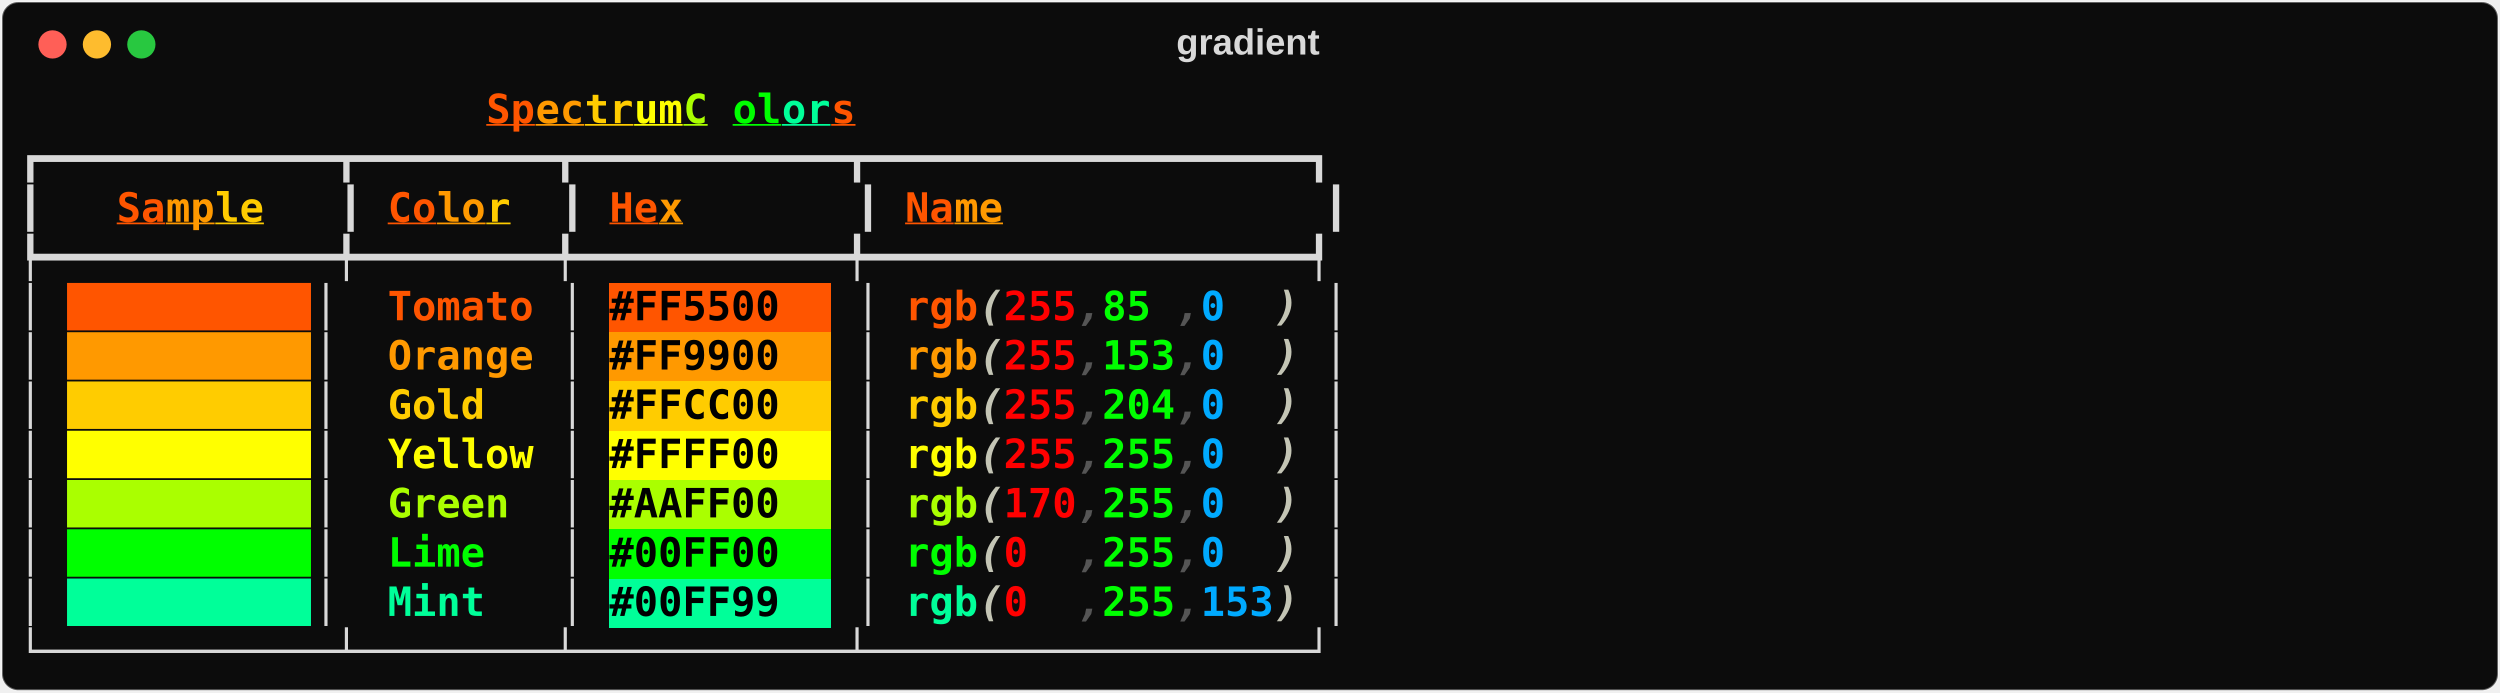
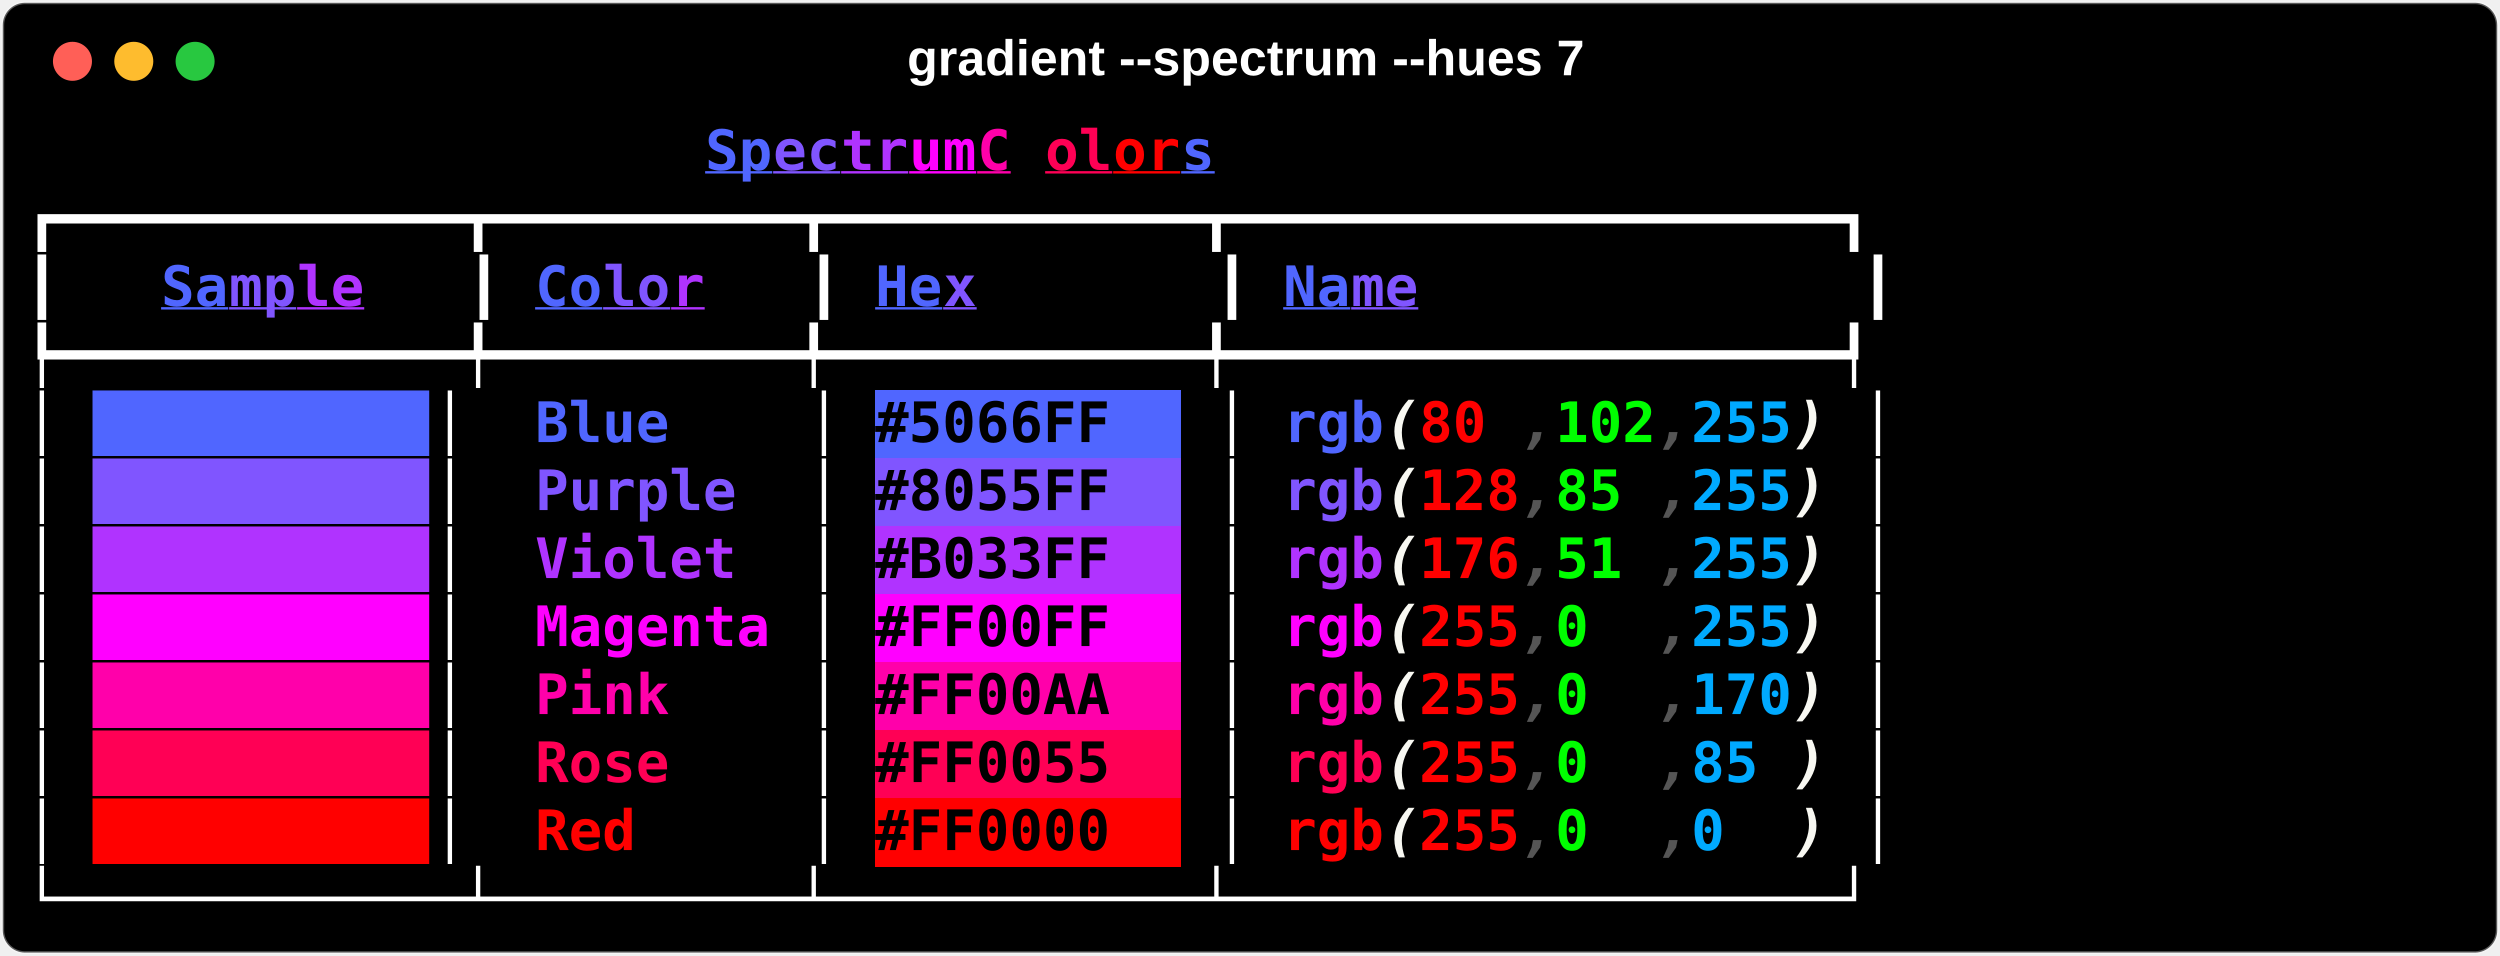
- <svg xmlns="http://www.w3.org/2000/svg" class="rich-terminal" viewBox="0 0 1238 342.8">
+ <svg xmlns="http://www.w3.org/2000/svg" class="rich-terminal" viewBox="0 0 897 342.8">
  <style>

    @font-face {
        font-family: "Fira Code";
        src: local("FiraCode-Regular"),
                url("https://cdnjs.cloudflare.com/ajax/libs/firacode/6.2.0/woff2/FiraCode-Regular.woff2") format("woff2"),
                url("https://cdnjs.cloudflare.com/ajax/libs/firacode/6.2.0/woff/FiraCode-Regular.woff") format("woff");
        font-style: normal;
        font-weight: 400;
    }
    @font-face {
        font-family: "Fira Code";
        src: local("FiraCode-Bold"),
                url("https://cdnjs.cloudflare.com/ajax/libs/firacode/6.2.0/woff2/FiraCode-Bold.woff2") format("woff2"),
                url("https://cdnjs.cloudflare.com/ajax/libs/firacode/6.2.0/woff/FiraCode-Bold.woff") format("woff");
        font-style: bold;
        font-weight: 700;
    }

-     .terminal-383528393-matrix {
+     .terminal-2166833353-matrix {
        font-family: Fira Code, monospace;
        font-size: 20px;
        line-height: 24.4px;
        font-variant-east-asian: full-width;
    }

-     .terminal-383528393-title {
+     .terminal-2166833353-title {
        font-size: 18px;
        font-weight: bold;
        font-family: arial;
    }

-     .terminal-383528393-r1 { fill: #d9d9d9 }
- .terminal-383528393-r2 { fill: #ff5500;font-weight: bold;text-decoration: underline; }
- .terminal-383528393-r3 { fill: #ff9900;font-weight: bold;text-decoration: underline; }
- .terminal-383528393-r4 { fill: #ffcc00;font-weight: bold;text-decoration: underline; }
- .terminal-383528393-r5 { fill: #ffff00;font-weight: bold;text-decoration: underline; }
- .terminal-383528393-r6 { fill: #aaff00;font-weight: bold;text-decoration: underline; }
- .terminal-383528393-r7 { fill: #00ff00;font-weight: bold;text-decoration: underline; }
- .terminal-383528393-r8 { fill: #00ff99;font-weight: bold;text-decoration: underline; }
- .terminal-383528393-r9 { fill: #d9d9d9;font-weight: bold }
- .terminal-383528393-r10 { fill: #ff5500;font-weight: bold }
- .terminal-383528393-r11 { fill: #000000;font-weight: bold }
- .terminal-383528393-r12 { fill: #c4c5b5;font-weight: bold;font-style: italic; }
- .terminal-383528393-r13 { fill: #ff0000;font-weight: bold }
- .terminal-383528393-r14 { fill: #555555;font-weight: bold;font-style: italic; }
- .terminal-383528393-r15 { fill: #00ff00;font-weight: bold }
- .terminal-383528393-r16 { fill: #00aaff;font-weight: bold }
- .terminal-383528393-r17 { fill: #ff9900;font-weight: bold }
- .terminal-383528393-r18 { fill: #ffcc00;font-weight: bold }
- .terminal-383528393-r19 { fill: #ffff00;font-weight: bold }
- .terminal-383528393-r20 { fill: #aaff00;font-weight: bold }
- .terminal-383528393-r21 { fill: #00ff99;font-weight: bold }
+     .terminal-2166833353-r1 { fill: #ffffff }
+ .terminal-2166833353-r2 { fill: #5066ff;font-weight: bold;text-decoration: underline; }
+ .terminal-2166833353-r3 { fill: #8055ff;font-weight: bold;text-decoration: underline; }
+ .terminal-2166833353-r4 { fill: #b033ff;font-weight: bold;text-decoration: underline; }
+ .terminal-2166833353-r5 { fill: #ff00ff;font-weight: bold;text-decoration: underline; }
+ .terminal-2166833353-r6 { fill: #ff00aa;font-weight: bold;text-decoration: underline; }
+ .terminal-2166833353-r7 { fill: #ff0055;font-weight: bold;text-decoration: underline; }
+ .terminal-2166833353-r8 { fill: #ff0000;font-weight: bold;text-decoration: underline; }
+ .terminal-2166833353-r9 { fill: #ffffff;font-weight: bold }
+ .terminal-2166833353-r10 { fill: #5066ff;font-weight: bold }
+ .terminal-2166833353-r11 { fill: #000000;font-weight: bold }
+ .terminal-2166833353-r12 { fill: #f8f8f2;font-weight: bold;font-style: italic; }
+ .terminal-2166833353-r13 { fill: #ff0000;font-weight: bold }
+ .terminal-2166833353-r14 { fill: #555555;font-weight: bold;font-style: italic; }
+ .terminal-2166833353-r15 { fill: #00ff00;font-weight: bold }
+ .terminal-2166833353-r16 { fill: #00aaff;font-weight: bold }
+ .terminal-2166833353-r17 { fill: #8055ff;font-weight: bold }
+ .terminal-2166833353-r18 { fill: #b033ff;font-weight: bold }
+ .terminal-2166833353-r19 { fill: #ff00ff;font-weight: bold }
+ .terminal-2166833353-r20 { fill: #ff00aa;font-weight: bold }
+ .terminal-2166833353-r21 { fill: #ff0055;font-weight: bold }
    </style>
  <defs>
-     <clipPath id="terminal-383528393-clip-terminal">
-       <rect x="0" y="0" width="1219.0" height="291.8" />
-     </clipPath>
-     <clipPath id="terminal-383528393-line-0">
-       <rect x="0" y="1.5" width="1220" height="24.65" />
-     </clipPath>
-     <clipPath id="terminal-383528393-line-1">
-       <rect x="0" y="25.9" width="1220" height="24.65" />
-     </clipPath>
-     <clipPath id="terminal-383528393-line-2">
-       <rect x="0" y="50.3" width="1220" height="24.65" />
-     </clipPath>
-     <clipPath id="terminal-383528393-line-3">
-       <rect x="0" y="74.7" width="1220" height="24.65" />
-     </clipPath>
-     <clipPath id="terminal-383528393-line-4">
-       <rect x="0" y="99.1" width="1220" height="24.65" />
-     </clipPath>
-     <clipPath id="terminal-383528393-line-5">
-       <rect x="0" y="123.5" width="1220" height="24.65" />
-     </clipPath>
-     <clipPath id="terminal-383528393-line-6">
-       <rect x="0" y="147.9" width="1220" height="24.65" />
-     </clipPath>
-     <clipPath id="terminal-383528393-line-7">
-       <rect x="0" y="172.3" width="1220" height="24.65" />
-     </clipPath>
-     <clipPath id="terminal-383528393-line-8">
-       <rect x="0" y="196.7" width="1220" height="24.65" />
-     </clipPath>
-     <clipPath id="terminal-383528393-line-9">
-       <rect x="0" y="221.1" width="1220" height="24.65" />
-     </clipPath>
-     <clipPath id="terminal-383528393-line-10">
-       <rect x="0" y="245.5" width="1220" height="24.65" />
+     <clipPath id="terminal-2166833353-clip-terminal">
+       <rect x="0" y="0" width="877.4" height="291.8" />
+     </clipPath>
+     <clipPath id="terminal-2166833353-line-0">
+       <rect x="0" y="1.5" width="878.4" height="24.65" />
+     </clipPath>
+     <clipPath id="terminal-2166833353-line-1">
+       <rect x="0" y="25.9" width="878.4" height="24.65" />
+     </clipPath>
+     <clipPath id="terminal-2166833353-line-2">
+       <rect x="0" y="50.3" width="878.4" height="24.65" />
+     </clipPath>
+     <clipPath id="terminal-2166833353-line-3">
+       <rect x="0" y="74.7" width="878.4" height="24.65" />
+     </clipPath>
+     <clipPath id="terminal-2166833353-line-4">
+       <rect x="0" y="99.1" width="878.4" height="24.65" />
+     </clipPath>
+     <clipPath id="terminal-2166833353-line-5">
+       <rect x="0" y="123.5" width="878.4" height="24.65" />
+     </clipPath>
+     <clipPath id="terminal-2166833353-line-6">
+       <rect x="0" y="147.9" width="878.4" height="24.65" />
+     </clipPath>
+     <clipPath id="terminal-2166833353-line-7">
+       <rect x="0" y="172.3" width="878.4" height="24.65" />
+     </clipPath>
+     <clipPath id="terminal-2166833353-line-8">
+       <rect x="0" y="196.7" width="878.4" height="24.65" />
+     </clipPath>
+     <clipPath id="terminal-2166833353-line-9">
+       <rect x="0" y="221.1" width="878.4" height="24.65" />
+     </clipPath>
+     <clipPath id="terminal-2166833353-line-10">
+       <rect x="0" y="245.5" width="878.4" height="24.65" />
    </clipPath>
  </defs>
-   <rect fill="#0c0c0c" stroke="rgba(255,255,255,0.35)" stroke-width="1" x="1" y="1" width="1236" height="340.8" rx="8" />
-   <text class="terminal-383528393-title" fill="#d9d9d9" text-anchor="middle" x="618" y="27">gradient</text>
+   <rect fill="#000000" stroke="rgba(255,255,255,0.35)" stroke-width="1" x="1" y="1" width="895" height="340.8" rx="8" />
+   <text class="terminal-2166833353-title" fill="#ffffff" text-anchor="middle" x="447" y="27">gradient --spectrum --hues 7</text>
  <g transform="translate(26,22)">
    <circle cx="0" cy="0" r="7" fill="#ff5f57" />
    <circle cx="22" cy="0" r="7" fill="#febc2e" />
    <circle cx="44" cy="0" r="7" fill="#28c840" />
  </g>
-   <g transform="translate(9, 41)" clip-path="url(#terminal-383528393-clip-terminal)">
-     <rect fill="#ff5500" x="292.8" y="99.1" width="109.8" height="24.65" shape-rendering="crispEdges" />
-     <rect fill="#ff9900" x="292.8" y="123.5" width="109.8" height="24.65" shape-rendering="crispEdges" />
-     <rect fill="#ffcc00" x="292.8" y="147.9" width="109.8" height="24.65" shape-rendering="crispEdges" />
-     <rect fill="#ffff00" x="292.8" y="172.3" width="109.8" height="24.65" shape-rendering="crispEdges" />
-     <rect fill="#aaff00" x="292.8" y="196.7" width="109.8" height="24.65" shape-rendering="crispEdges" />
-     <rect fill="#00ff00" x="292.8" y="221.1" width="109.8" height="24.65" shape-rendering="crispEdges" />
-     <rect fill="#00ff99" x="292.8" y="245.5" width="109.8" height="24.65" shape-rendering="crispEdges" />
-     <g class="terminal-383528393-matrix">
-       <text class="terminal-383528393-r2" x="231.8" y="20" textLength="24.4" clip-path="url(#terminal-383528393-line-0)">Sp</text>
-       <text class="terminal-383528393-r3" x="256.2" y="20" textLength="24.4" clip-path="url(#terminal-383528393-line-0)">ec</text>
-       <text class="terminal-383528393-r4" x="280.6" y="20" textLength="24.4" clip-path="url(#terminal-383528393-line-0)">tr</text>
-       <text class="terminal-383528393-r5" x="305" y="20" textLength="24.4" clip-path="url(#terminal-383528393-line-0)">um</text>
-       <text class="terminal-383528393-r6" x="329.4" y="20" textLength="24.4" clip-path="url(#terminal-383528393-line-0)"> C</text>
-       <text class="terminal-383528393-r7" x="353.8" y="20" textLength="24.4" clip-path="url(#terminal-383528393-line-0)">ol</text>
-       <text class="terminal-383528393-r8" x="378.2" y="20" textLength="24.4" clip-path="url(#terminal-383528393-line-0)">or</text>
-       <text class="terminal-383528393-r2" x="402.6" y="20" textLength="12.2" clip-path="url(#terminal-383528393-line-0)">s</text>
-       <text class="terminal-383528393-r1" x="1220" y="20" textLength="12.2" clip-path="url(#terminal-383528393-line-0)">
- </text>
-       <text class="terminal-383528393-r1" x="0" y="44.4" textLength="658.8" clip-path="url(#terminal-383528393-line-1)">┏━━━━━━━━━━━━┳━━━━━━━━┳━━━━━━━━━━━┳━━━━━━━━━━━━━━━━━━┓</text>
-       <text class="terminal-383528393-r1" x="1220" y="44.4" textLength="12.2" clip-path="url(#terminal-383528393-line-1)">
- </text>
-       <text class="terminal-383528393-r1" x="0" y="68.8" textLength="12.2" clip-path="url(#terminal-383528393-line-2)">┃</text>
-       <text class="terminal-383528393-r2" x="48.8" y="68.8" textLength="24.4" clip-path="url(#terminal-383528393-line-2)">Sa</text>
-       <text class="terminal-383528393-r3" x="73.2" y="68.8" textLength="24.4" clip-path="url(#terminal-383528393-line-2)">mp</text>
-       <text class="terminal-383528393-r4" x="97.6" y="68.8" textLength="24.4" clip-path="url(#terminal-383528393-line-2)">le</text>
-       <text class="terminal-383528393-r1" x="158.6" y="68.8" textLength="12.2" clip-path="url(#terminal-383528393-line-2)">┃</text>
-       <text class="terminal-383528393-r2" x="183" y="68.8" textLength="24.4" clip-path="url(#terminal-383528393-line-2)">Co</text>
-       <text class="terminal-383528393-r3" x="207.4" y="68.8" textLength="24.4" clip-path="url(#terminal-383528393-line-2)">lo</text>
-       <text class="terminal-383528393-r4" x="231.8" y="68.8" textLength="12.2" clip-path="url(#terminal-383528393-line-2)">r</text>
-       <text class="terminal-383528393-r1" x="268.4" y="68.8" textLength="12.2" clip-path="url(#terminal-383528393-line-2)">┃</text>
-       <text class="terminal-383528393-r2" x="292.8" y="68.8" textLength="24.4" clip-path="url(#terminal-383528393-line-2)">He</text>
-       <text class="terminal-383528393-r3" x="317.2" y="68.8" textLength="12.2" clip-path="url(#terminal-383528393-line-2)">x</text>
-       <text class="terminal-383528393-r1" x="414.8" y="68.8" textLength="12.2" clip-path="url(#terminal-383528393-line-2)">┃</text>
-       <text class="terminal-383528393-r2" x="439.2" y="68.8" textLength="24.4" clip-path="url(#terminal-383528393-line-2)">Na</text>
-       <text class="terminal-383528393-r3" x="463.6" y="68.8" textLength="24.4" clip-path="url(#terminal-383528393-line-2)">me</text>
-       <text class="terminal-383528393-r1" x="646.6" y="68.8" textLength="12.2" clip-path="url(#terminal-383528393-line-2)">┃</text>
-       <text class="terminal-383528393-r1" x="1220" y="68.8" textLength="12.2" clip-path="url(#terminal-383528393-line-2)">
- </text>
-       <text class="terminal-383528393-r1" x="0" y="93.2" textLength="658.8" clip-path="url(#terminal-383528393-line-3)">┡━━━━━━━━━━━━╇━━━━━━━━╇━━━━━━━━━━━╇━━━━━━━━━━━━━━━━━━┩</text>
-       <text class="terminal-383528393-r1" x="1220" y="93.2" textLength="12.2" clip-path="url(#terminal-383528393-line-3)">
- </text>
-       <text class="terminal-383528393-r1" x="0" y="117.6" textLength="24.4" clip-path="url(#terminal-383528393-line-4)">│ </text>
-       <text class="terminal-383528393-r10" x="24.4" y="117.6" textLength="122" clip-path="url(#terminal-383528393-line-4)">██████████</text>
-       <text class="terminal-383528393-r1" x="146.4" y="117.6" textLength="24.4" clip-path="url(#terminal-383528393-line-4)"> │</text>
-       <text class="terminal-383528393-r10" x="183" y="117.6" textLength="73.2" clip-path="url(#terminal-383528393-line-4)">Tomato</text>
-       <text class="terminal-383528393-r1" x="268.4" y="117.6" textLength="12.2" clip-path="url(#terminal-383528393-line-4)">│</text>
-       <text class="terminal-383528393-r11" x="292.8" y="117.6" textLength="109.8" clip-path="url(#terminal-383528393-line-4)"> #FF5500 </text>
-       <text class="terminal-383528393-r1" x="414.8" y="117.6" textLength="12.2" clip-path="url(#terminal-383528393-line-4)">│</text>
-       <text class="terminal-383528393-r10" x="439.2" y="117.6" textLength="36.6" clip-path="url(#terminal-383528393-line-4)">rgb</text>
-       <text class="terminal-383528393-r12" x="475.8" y="117.6" textLength="12.2" clip-path="url(#terminal-383528393-line-4)">(</text>
-       <text class="terminal-383528393-r13" x="488" y="117.6" textLength="36.6" clip-path="url(#terminal-383528393-line-4)">255</text>
-       <text class="terminal-383528393-r14" x="524.6" y="117.6" textLength="12.2" clip-path="url(#terminal-383528393-line-4)">,</text>
-       <text class="terminal-383528393-r15" x="536.8" y="117.6" textLength="36.6" clip-path="url(#terminal-383528393-line-4)"> 85</text>
-       <text class="terminal-383528393-r14" x="573.4" y="117.6" textLength="12.2" clip-path="url(#terminal-383528393-line-4)">,</text>
-       <text class="terminal-383528393-r16" x="585.6" y="117.6" textLength="36.6" clip-path="url(#terminal-383528393-line-4)">  0</text>
-       <text class="terminal-383528393-r12" x="622.2" y="117.6" textLength="12.2" clip-path="url(#terminal-383528393-line-4)">)</text>
-       <text class="terminal-383528393-r1" x="646.6" y="117.6" textLength="12.2" clip-path="url(#terminal-383528393-line-4)">│</text>
-       <text class="terminal-383528393-r1" x="1220" y="117.6" textLength="12.2" clip-path="url(#terminal-383528393-line-4)">
- </text>
-       <text class="terminal-383528393-r1" x="0" y="142" textLength="24.4" clip-path="url(#terminal-383528393-line-5)">│ </text>
-       <text class="terminal-383528393-r17" x="24.4" y="142" textLength="122" clip-path="url(#terminal-383528393-line-5)">██████████</text>
-       <text class="terminal-383528393-r1" x="146.4" y="142" textLength="24.4" clip-path="url(#terminal-383528393-line-5)"> │</text>
-       <text class="terminal-383528393-r17" x="183" y="142" textLength="73.2" clip-path="url(#terminal-383528393-line-5)">Orange</text>
-       <text class="terminal-383528393-r1" x="268.4" y="142" textLength="12.2" clip-path="url(#terminal-383528393-line-5)">│</text>
-       <text class="terminal-383528393-r11" x="292.8" y="142" textLength="109.8" clip-path="url(#terminal-383528393-line-5)"> #FF9900 </text>
-       <text class="terminal-383528393-r1" x="414.8" y="142" textLength="12.2" clip-path="url(#terminal-383528393-line-5)">│</text>
-       <text class="terminal-383528393-r17" x="439.2" y="142" textLength="36.6" clip-path="url(#terminal-383528393-line-5)">rgb</text>
-       <text class="terminal-383528393-r12" x="475.8" y="142" textLength="12.2" clip-path="url(#terminal-383528393-line-5)">(</text>
-       <text class="terminal-383528393-r13" x="488" y="142" textLength="36.6" clip-path="url(#terminal-383528393-line-5)">255</text>
-       <text class="terminal-383528393-r14" x="524.6" y="142" textLength="12.2" clip-path="url(#terminal-383528393-line-5)">,</text>
-       <text class="terminal-383528393-r15" x="536.8" y="142" textLength="36.6" clip-path="url(#terminal-383528393-line-5)">153</text>
-       <text class="terminal-383528393-r14" x="573.4" y="142" textLength="12.2" clip-path="url(#terminal-383528393-line-5)">,</text>
-       <text class="terminal-383528393-r16" x="585.6" y="142" textLength="36.6" clip-path="url(#terminal-383528393-line-5)">  0</text>
-       <text class="terminal-383528393-r12" x="622.2" y="142" textLength="12.2" clip-path="url(#terminal-383528393-line-5)">)</text>
-       <text class="terminal-383528393-r1" x="646.6" y="142" textLength="12.2" clip-path="url(#terminal-383528393-line-5)">│</text>
-       <text class="terminal-383528393-r1" x="1220" y="142" textLength="12.2" clip-path="url(#terminal-383528393-line-5)">
- </text>
-       <text class="terminal-383528393-r1" x="0" y="166.4" textLength="24.4" clip-path="url(#terminal-383528393-line-6)">│ </text>
-       <text class="terminal-383528393-r18" x="24.4" y="166.4" textLength="122" clip-path="url(#terminal-383528393-line-6)">██████████</text>
-       <text class="terminal-383528393-r1" x="146.4" y="166.4" textLength="24.4" clip-path="url(#terminal-383528393-line-6)"> │</text>
-       <text class="terminal-383528393-r18" x="183" y="166.4" textLength="73.2" clip-path="url(#terminal-383528393-line-6)">Gold  </text>
-       <text class="terminal-383528393-r1" x="268.4" y="166.4" textLength="12.2" clip-path="url(#terminal-383528393-line-6)">│</text>
-       <text class="terminal-383528393-r11" x="292.8" y="166.4" textLength="109.8" clip-path="url(#terminal-383528393-line-6)"> #FFCC00 </text>
-       <text class="terminal-383528393-r1" x="414.8" y="166.4" textLength="12.2" clip-path="url(#terminal-383528393-line-6)">│</text>
-       <text class="terminal-383528393-r18" x="439.2" y="166.4" textLength="36.6" clip-path="url(#terminal-383528393-line-6)">rgb</text>
-       <text class="terminal-383528393-r12" x="475.8" y="166.4" textLength="12.2" clip-path="url(#terminal-383528393-line-6)">(</text>
-       <text class="terminal-383528393-r13" x="488" y="166.4" textLength="36.6" clip-path="url(#terminal-383528393-line-6)">255</text>
-       <text class="terminal-383528393-r14" x="524.6" y="166.4" textLength="12.2" clip-path="url(#terminal-383528393-line-6)">,</text>
-       <text class="terminal-383528393-r15" x="536.8" y="166.4" textLength="36.6" clip-path="url(#terminal-383528393-line-6)">204</text>
-       <text class="terminal-383528393-r14" x="573.4" y="166.4" textLength="12.2" clip-path="url(#terminal-383528393-line-6)">,</text>
-       <text class="terminal-383528393-r16" x="585.6" y="166.4" textLength="36.6" clip-path="url(#terminal-383528393-line-6)">  0</text>
-       <text class="terminal-383528393-r12" x="622.2" y="166.4" textLength="12.2" clip-path="url(#terminal-383528393-line-6)">)</text>
-       <text class="terminal-383528393-r1" x="646.6" y="166.4" textLength="12.2" clip-path="url(#terminal-383528393-line-6)">│</text>
-       <text class="terminal-383528393-r1" x="1220" y="166.4" textLength="12.2" clip-path="url(#terminal-383528393-line-6)">
- </text>
-       <text class="terminal-383528393-r1" x="0" y="190.8" textLength="24.4" clip-path="url(#terminal-383528393-line-7)">│ </text>
-       <text class="terminal-383528393-r19" x="24.4" y="190.8" textLength="122" clip-path="url(#terminal-383528393-line-7)">██████████</text>
-       <text class="terminal-383528393-r1" x="146.4" y="190.8" textLength="24.4" clip-path="url(#terminal-383528393-line-7)"> │</text>
-       <text class="terminal-383528393-r19" x="183" y="190.8" textLength="73.2" clip-path="url(#terminal-383528393-line-7)">Yellow</text>
-       <text class="terminal-383528393-r1" x="268.4" y="190.8" textLength="12.2" clip-path="url(#terminal-383528393-line-7)">│</text>
-       <text class="terminal-383528393-r11" x="292.8" y="190.8" textLength="109.8" clip-path="url(#terminal-383528393-line-7)"> #FFFF00 </text>
-       <text class="terminal-383528393-r1" x="414.8" y="190.8" textLength="12.2" clip-path="url(#terminal-383528393-line-7)">│</text>
-       <text class="terminal-383528393-r19" x="439.2" y="190.8" textLength="36.6" clip-path="url(#terminal-383528393-line-7)">rgb</text>
-       <text class="terminal-383528393-r12" x="475.8" y="190.8" textLength="12.2" clip-path="url(#terminal-383528393-line-7)">(</text>
-       <text class="terminal-383528393-r13" x="488" y="190.8" textLength="36.6" clip-path="url(#terminal-383528393-line-7)">255</text>
-       <text class="terminal-383528393-r14" x="524.6" y="190.8" textLength="12.2" clip-path="url(#terminal-383528393-line-7)">,</text>
-       <text class="terminal-383528393-r15" x="536.8" y="190.8" textLength="36.6" clip-path="url(#terminal-383528393-line-7)">255</text>
-       <text class="terminal-383528393-r14" x="573.4" y="190.8" textLength="12.2" clip-path="url(#terminal-383528393-line-7)">,</text>
-       <text class="terminal-383528393-r16" x="585.6" y="190.8" textLength="36.6" clip-path="url(#terminal-383528393-line-7)">  0</text>
-       <text class="terminal-383528393-r12" x="622.2" y="190.8" textLength="12.2" clip-path="url(#terminal-383528393-line-7)">)</text>
-       <text class="terminal-383528393-r1" x="646.6" y="190.8" textLength="12.2" clip-path="url(#terminal-383528393-line-7)">│</text>
-       <text class="terminal-383528393-r1" x="1220" y="190.8" textLength="12.2" clip-path="url(#terminal-383528393-line-7)">
- </text>
-       <text class="terminal-383528393-r1" x="0" y="215.2" textLength="24.4" clip-path="url(#terminal-383528393-line-8)">│ </text>
-       <text class="terminal-383528393-r20" x="24.4" y="215.2" textLength="122" clip-path="url(#terminal-383528393-line-8)">██████████</text>
-       <text class="terminal-383528393-r1" x="146.4" y="215.2" textLength="24.4" clip-path="url(#terminal-383528393-line-8)"> │</text>
-       <text class="terminal-383528393-r20" x="183" y="215.2" textLength="73.2" clip-path="url(#terminal-383528393-line-8)">Green </text>
-       <text class="terminal-383528393-r1" x="268.4" y="215.2" textLength="12.2" clip-path="url(#terminal-383528393-line-8)">│</text>
-       <text class="terminal-383528393-r11" x="292.8" y="215.2" textLength="109.8" clip-path="url(#terminal-383528393-line-8)"> #AAFF00 </text>
-       <text class="terminal-383528393-r1" x="414.8" y="215.2" textLength="12.2" clip-path="url(#terminal-383528393-line-8)">│</text>
-       <text class="terminal-383528393-r20" x="439.2" y="215.2" textLength="36.6" clip-path="url(#terminal-383528393-line-8)">rgb</text>
-       <text class="terminal-383528393-r12" x="475.8" y="215.2" textLength="12.2" clip-path="url(#terminal-383528393-line-8)">(</text>
-       <text class="terminal-383528393-r13" x="488" y="215.2" textLength="36.6" clip-path="url(#terminal-383528393-line-8)">170</text>
-       <text class="terminal-383528393-r14" x="524.6" y="215.2" textLength="12.2" clip-path="url(#terminal-383528393-line-8)">,</text>
-       <text class="terminal-383528393-r15" x="536.8" y="215.2" textLength="36.6" clip-path="url(#terminal-383528393-line-8)">255</text>
-       <text class="terminal-383528393-r14" x="573.4" y="215.2" textLength="12.2" clip-path="url(#terminal-383528393-line-8)">,</text>
-       <text class="terminal-383528393-r16" x="585.6" y="215.2" textLength="36.6" clip-path="url(#terminal-383528393-line-8)">  0</text>
-       <text class="terminal-383528393-r12" x="622.2" y="215.2" textLength="12.2" clip-path="url(#terminal-383528393-line-8)">)</text>
-       <text class="terminal-383528393-r1" x="646.6" y="215.2" textLength="12.2" clip-path="url(#terminal-383528393-line-8)">│</text>
-       <text class="terminal-383528393-r1" x="1220" y="215.2" textLength="12.2" clip-path="url(#terminal-383528393-line-8)">
- </text>
-       <text class="terminal-383528393-r1" x="0" y="239.6" textLength="24.4" clip-path="url(#terminal-383528393-line-9)">│ </text>
-       <text class="terminal-383528393-r15" x="24.4" y="239.6" textLength="122" clip-path="url(#terminal-383528393-line-9)">██████████</text>
-       <text class="terminal-383528393-r1" x="146.4" y="239.6" textLength="24.4" clip-path="url(#terminal-383528393-line-9)"> │</text>
-       <text class="terminal-383528393-r15" x="183" y="239.6" textLength="73.2" clip-path="url(#terminal-383528393-line-9)">Lime  </text>
-       <text class="terminal-383528393-r1" x="268.4" y="239.6" textLength="12.2" clip-path="url(#terminal-383528393-line-9)">│</text>
-       <text class="terminal-383528393-r11" x="292.8" y="239.6" textLength="109.8" clip-path="url(#terminal-383528393-line-9)"> #00FF00 </text>
-       <text class="terminal-383528393-r1" x="414.8" y="239.6" textLength="12.2" clip-path="url(#terminal-383528393-line-9)">│</text>
-       <text class="terminal-383528393-r15" x="439.2" y="239.6" textLength="36.6" clip-path="url(#terminal-383528393-line-9)">rgb</text>
-       <text class="terminal-383528393-r12" x="475.8" y="239.6" textLength="12.2" clip-path="url(#terminal-383528393-line-9)">(</text>
-       <text class="terminal-383528393-r13" x="488" y="239.6" textLength="36.6" clip-path="url(#terminal-383528393-line-9)">  0</text>
-       <text class="terminal-383528393-r14" x="524.6" y="239.6" textLength="12.2" clip-path="url(#terminal-383528393-line-9)">,</text>
-       <text class="terminal-383528393-r15" x="536.8" y="239.6" textLength="36.6" clip-path="url(#terminal-383528393-line-9)">255</text>
-       <text class="terminal-383528393-r14" x="573.4" y="239.6" textLength="12.2" clip-path="url(#terminal-383528393-line-9)">,</text>
-       <text class="terminal-383528393-r16" x="585.6" y="239.6" textLength="36.6" clip-path="url(#terminal-383528393-line-9)">  0</text>
-       <text class="terminal-383528393-r12" x="622.2" y="239.6" textLength="12.2" clip-path="url(#terminal-383528393-line-9)">)</text>
-       <text class="terminal-383528393-r1" x="646.6" y="239.6" textLength="12.2" clip-path="url(#terminal-383528393-line-9)">│</text>
-       <text class="terminal-383528393-r1" x="1220" y="239.6" textLength="12.2" clip-path="url(#terminal-383528393-line-9)">
- </text>
-       <text class="terminal-383528393-r1" x="0" y="264" textLength="24.4" clip-path="url(#terminal-383528393-line-10)">│ </text>
-       <text class="terminal-383528393-r21" x="24.4" y="264" textLength="122" clip-path="url(#terminal-383528393-line-10)">██████████</text>
-       <text class="terminal-383528393-r1" x="146.4" y="264" textLength="24.4" clip-path="url(#terminal-383528393-line-10)"> │</text>
-       <text class="terminal-383528393-r21" x="183" y="264" textLength="73.2" clip-path="url(#terminal-383528393-line-10)">Mint  </text>
-       <text class="terminal-383528393-r1" x="268.4" y="264" textLength="12.2" clip-path="url(#terminal-383528393-line-10)">│</text>
-       <text class="terminal-383528393-r11" x="292.8" y="264" textLength="109.8" clip-path="url(#terminal-383528393-line-10)"> #00FF99 </text>
-       <text class="terminal-383528393-r1" x="414.8" y="264" textLength="12.2" clip-path="url(#terminal-383528393-line-10)">│</text>
-       <text class="terminal-383528393-r21" x="439.2" y="264" textLength="36.6" clip-path="url(#terminal-383528393-line-10)">rgb</text>
-       <text class="terminal-383528393-r12" x="475.8" y="264" textLength="12.2" clip-path="url(#terminal-383528393-line-10)">(</text>
-       <text class="terminal-383528393-r13" x="488" y="264" textLength="36.6" clip-path="url(#terminal-383528393-line-10)">  0</text>
-       <text class="terminal-383528393-r14" x="524.6" y="264" textLength="12.2" clip-path="url(#terminal-383528393-line-10)">,</text>
-       <text class="terminal-383528393-r15" x="536.8" y="264" textLength="36.6" clip-path="url(#terminal-383528393-line-10)">255</text>
-       <text class="terminal-383528393-r14" x="573.4" y="264" textLength="12.2" clip-path="url(#terminal-383528393-line-10)">,</text>
-       <text class="terminal-383528393-r16" x="585.6" y="264" textLength="36.6" clip-path="url(#terminal-383528393-line-10)">153</text>
-       <text class="terminal-383528393-r12" x="622.2" y="264" textLength="12.2" clip-path="url(#terminal-383528393-line-10)">)</text>
-       <text class="terminal-383528393-r1" x="646.6" y="264" textLength="12.2" clip-path="url(#terminal-383528393-line-10)">│</text>
-       <text class="terminal-383528393-r1" x="1220" y="264" textLength="12.2" clip-path="url(#terminal-383528393-line-10)">
- </text>
-       <text class="terminal-383528393-r1" x="0" y="288.4" textLength="658.8" clip-path="url(#terminal-383528393-line-11)">└────────────┴────────┴───────────┴──────────────────┘</text>
-       <text class="terminal-383528393-r1" x="1220" y="288.4" textLength="12.2" clip-path="url(#terminal-383528393-line-11)">
+   <g transform="translate(9, 41)" clip-path="url(#terminal-2166833353-clip-terminal)">
+     <rect fill="#5066ff" x="305" y="99.1" width="109.8" height="24.65" shape-rendering="crispEdges" />
+     <rect fill="#8055ff" x="305" y="123.5" width="109.8" height="24.65" shape-rendering="crispEdges" />
+     <rect fill="#b033ff" x="305" y="147.9" width="109.8" height="24.65" shape-rendering="crispEdges" />
+     <rect fill="#ff00ff" x="305" y="172.3" width="109.8" height="24.65" shape-rendering="crispEdges" />
+     <rect fill="#ff00aa" x="305" y="196.7" width="109.8" height="24.65" shape-rendering="crispEdges" />
+     <rect fill="#ff0055" x="305" y="221.1" width="109.8" height="24.65" shape-rendering="crispEdges" />
+     <rect fill="#ff0000" x="305" y="245.5" width="109.8" height="24.65" shape-rendering="crispEdges" />
+     <g class="terminal-2166833353-matrix">
+       <text class="terminal-2166833353-r2" x="244" y="20" textLength="24.4" clip-path="url(#terminal-2166833353-line-0)">Sp</text>
+       <text class="terminal-2166833353-r3" x="268.4" y="20" textLength="24.4" clip-path="url(#terminal-2166833353-line-0)">ec</text>
+       <text class="terminal-2166833353-r4" x="292.8" y="20" textLength="24.4" clip-path="url(#terminal-2166833353-line-0)">tr</text>
+       <text class="terminal-2166833353-r5" x="317.2" y="20" textLength="24.4" clip-path="url(#terminal-2166833353-line-0)">um</text>
+       <text class="terminal-2166833353-r6" x="341.6" y="20" textLength="24.4" clip-path="url(#terminal-2166833353-line-0)"> C</text>
+       <text class="terminal-2166833353-r7" x="366" y="20" textLength="24.4" clip-path="url(#terminal-2166833353-line-0)">ol</text>
+       <text class="terminal-2166833353-r8" x="390.4" y="20" textLength="24.4" clip-path="url(#terminal-2166833353-line-0)">or</text>
+       <text class="terminal-2166833353-r2" x="414.8" y="20" textLength="12.2" clip-path="url(#terminal-2166833353-line-0)">s</text>
+       <text class="terminal-2166833353-r1" x="878.4" y="20" textLength="12.2" clip-path="url(#terminal-2166833353-line-0)">
+ </text>
+       <text class="terminal-2166833353-r1" x="0" y="44.4" textLength="671" clip-path="url(#terminal-2166833353-line-1)">┏━━━━━━━━━━━━┳━━━━━━━━━┳━━━━━━━━━━━┳━━━━━━━━━━━━━━━━━━┓</text>
+       <text class="terminal-2166833353-r1" x="878.4" y="44.4" textLength="12.2" clip-path="url(#terminal-2166833353-line-1)">
+ </text>
+       <text class="terminal-2166833353-r1" x="0" y="68.8" textLength="12.2" clip-path="url(#terminal-2166833353-line-2)">┃</text>
+       <text class="terminal-2166833353-r2" x="48.8" y="68.8" textLength="24.4" clip-path="url(#terminal-2166833353-line-2)">Sa</text>
+       <text class="terminal-2166833353-r3" x="73.2" y="68.8" textLength="24.4" clip-path="url(#terminal-2166833353-line-2)">mp</text>
+       <text class="terminal-2166833353-r4" x="97.6" y="68.8" textLength="24.4" clip-path="url(#terminal-2166833353-line-2)">le</text>
+       <text class="terminal-2166833353-r1" x="158.6" y="68.8" textLength="12.2" clip-path="url(#terminal-2166833353-line-2)">┃</text>
+       <text class="terminal-2166833353-r2" x="183" y="68.8" textLength="24.4" clip-path="url(#terminal-2166833353-line-2)">Co</text>
+       <text class="terminal-2166833353-r3" x="207.4" y="68.8" textLength="24.4" clip-path="url(#terminal-2166833353-line-2)">lo</text>
+       <text class="terminal-2166833353-r4" x="231.8" y="68.8" textLength="12.2" clip-path="url(#terminal-2166833353-line-2)">r</text>
+       <text class="terminal-2166833353-r1" x="280.6" y="68.8" textLength="12.2" clip-path="url(#terminal-2166833353-line-2)">┃</text>
+       <text class="terminal-2166833353-r2" x="305" y="68.8" textLength="24.4" clip-path="url(#terminal-2166833353-line-2)">He</text>
+       <text class="terminal-2166833353-r3" x="329.4" y="68.8" textLength="12.2" clip-path="url(#terminal-2166833353-line-2)">x</text>
+       <text class="terminal-2166833353-r1" x="427" y="68.8" textLength="12.2" clip-path="url(#terminal-2166833353-line-2)">┃</text>
+       <text class="terminal-2166833353-r2" x="451.4" y="68.8" textLength="24.4" clip-path="url(#terminal-2166833353-line-2)">Na</text>
+       <text class="terminal-2166833353-r3" x="475.8" y="68.8" textLength="24.4" clip-path="url(#terminal-2166833353-line-2)">me</text>
+       <text class="terminal-2166833353-r1" x="658.8" y="68.8" textLength="12.2" clip-path="url(#terminal-2166833353-line-2)">┃</text>
+       <text class="terminal-2166833353-r1" x="878.4" y="68.8" textLength="12.2" clip-path="url(#terminal-2166833353-line-2)">
+ </text>
+       <text class="terminal-2166833353-r1" x="0" y="93.2" textLength="671" clip-path="url(#terminal-2166833353-line-3)">┡━━━━━━━━━━━━╇━━━━━━━━━╇━━━━━━━━━━━╇━━━━━━━━━━━━━━━━━━┩</text>
+       <text class="terminal-2166833353-r1" x="878.4" y="93.2" textLength="12.2" clip-path="url(#terminal-2166833353-line-3)">
+ </text>
+       <text class="terminal-2166833353-r1" x="0" y="117.6" textLength="24.4" clip-path="url(#terminal-2166833353-line-4)">│ </text>
+       <text class="terminal-2166833353-r10" x="24.4" y="117.6" textLength="122" clip-path="url(#terminal-2166833353-line-4)">██████████</text>
+       <text class="terminal-2166833353-r1" x="146.4" y="117.6" textLength="24.4" clip-path="url(#terminal-2166833353-line-4)"> │</text>
+       <text class="terminal-2166833353-r10" x="183" y="117.6" textLength="85.4" clip-path="url(#terminal-2166833353-line-4)">Blue   </text>
+       <text class="terminal-2166833353-r1" x="280.6" y="117.6" textLength="12.2" clip-path="url(#terminal-2166833353-line-4)">│</text>
+       <text class="terminal-2166833353-r11" x="305" y="117.6" textLength="109.8" clip-path="url(#terminal-2166833353-line-4)"> #5066FF </text>
+       <text class="terminal-2166833353-r1" x="427" y="117.6" textLength="12.2" clip-path="url(#terminal-2166833353-line-4)">│</text>
+       <text class="terminal-2166833353-r10" x="451.4" y="117.6" textLength="36.6" clip-path="url(#terminal-2166833353-line-4)">rgb</text>
+       <text class="terminal-2166833353-r12" x="488" y="117.6" textLength="12.2" clip-path="url(#terminal-2166833353-line-4)">(</text>
+       <text class="terminal-2166833353-r13" x="500.2" y="117.6" textLength="36.6" clip-path="url(#terminal-2166833353-line-4)"> 80</text>
+       <text class="terminal-2166833353-r14" x="536.8" y="117.6" textLength="12.2" clip-path="url(#terminal-2166833353-line-4)">,</text>
+       <text class="terminal-2166833353-r15" x="549" y="117.6" textLength="36.6" clip-path="url(#terminal-2166833353-line-4)">102</text>
+       <text class="terminal-2166833353-r14" x="585.6" y="117.6" textLength="12.2" clip-path="url(#terminal-2166833353-line-4)">,</text>
+       <text class="terminal-2166833353-r16" x="597.8" y="117.6" textLength="36.6" clip-path="url(#terminal-2166833353-line-4)">255</text>
+       <text class="terminal-2166833353-r12" x="634.4" y="117.6" textLength="12.2" clip-path="url(#terminal-2166833353-line-4)">)</text>
+       <text class="terminal-2166833353-r1" x="658.8" y="117.6" textLength="12.2" clip-path="url(#terminal-2166833353-line-4)">│</text>
+       <text class="terminal-2166833353-r1" x="878.4" y="117.6" textLength="12.2" clip-path="url(#terminal-2166833353-line-4)">
+ </text>
+       <text class="terminal-2166833353-r1" x="0" y="142" textLength="24.4" clip-path="url(#terminal-2166833353-line-5)">│ </text>
+       <text class="terminal-2166833353-r17" x="24.4" y="142" textLength="122" clip-path="url(#terminal-2166833353-line-5)">██████████</text>
+       <text class="terminal-2166833353-r1" x="146.4" y="142" textLength="24.4" clip-path="url(#terminal-2166833353-line-5)"> │</text>
+       <text class="terminal-2166833353-r17" x="183" y="142" textLength="85.4" clip-path="url(#terminal-2166833353-line-5)">Purple </text>
+       <text class="terminal-2166833353-r1" x="280.6" y="142" textLength="12.2" clip-path="url(#terminal-2166833353-line-5)">│</text>
+       <text class="terminal-2166833353-r11" x="305" y="142" textLength="109.8" clip-path="url(#terminal-2166833353-line-5)"> #8055FF </text>
+       <text class="terminal-2166833353-r1" x="427" y="142" textLength="12.2" clip-path="url(#terminal-2166833353-line-5)">│</text>
+       <text class="terminal-2166833353-r17" x="451.4" y="142" textLength="36.6" clip-path="url(#terminal-2166833353-line-5)">rgb</text>
+       <text class="terminal-2166833353-r12" x="488" y="142" textLength="12.2" clip-path="url(#terminal-2166833353-line-5)">(</text>
+       <text class="terminal-2166833353-r13" x="500.2" y="142" textLength="36.6" clip-path="url(#terminal-2166833353-line-5)">128</text>
+       <text class="terminal-2166833353-r14" x="536.8" y="142" textLength="12.2" clip-path="url(#terminal-2166833353-line-5)">,</text>
+       <text class="terminal-2166833353-r15" x="549" y="142" textLength="36.6" clip-path="url(#terminal-2166833353-line-5)"> 85</text>
+       <text class="terminal-2166833353-r14" x="585.6" y="142" textLength="12.2" clip-path="url(#terminal-2166833353-line-5)">,</text>
+       <text class="terminal-2166833353-r16" x="597.8" y="142" textLength="36.6" clip-path="url(#terminal-2166833353-line-5)">255</text>
+       <text class="terminal-2166833353-r12" x="634.4" y="142" textLength="12.2" clip-path="url(#terminal-2166833353-line-5)">)</text>
+       <text class="terminal-2166833353-r1" x="658.8" y="142" textLength="12.2" clip-path="url(#terminal-2166833353-line-5)">│</text>
+       <text class="terminal-2166833353-r1" x="878.4" y="142" textLength="12.2" clip-path="url(#terminal-2166833353-line-5)">
+ </text>
+       <text class="terminal-2166833353-r1" x="0" y="166.4" textLength="24.4" clip-path="url(#terminal-2166833353-line-6)">│ </text>
+       <text class="terminal-2166833353-r18" x="24.4" y="166.4" textLength="122" clip-path="url(#terminal-2166833353-line-6)">██████████</text>
+       <text class="terminal-2166833353-r1" x="146.4" y="166.4" textLength="24.4" clip-path="url(#terminal-2166833353-line-6)"> │</text>
+       <text class="terminal-2166833353-r18" x="183" y="166.4" textLength="85.4" clip-path="url(#terminal-2166833353-line-6)">Violet </text>
+       <text class="terminal-2166833353-r1" x="280.6" y="166.4" textLength="12.2" clip-path="url(#terminal-2166833353-line-6)">│</text>
+       <text class="terminal-2166833353-r11" x="305" y="166.4" textLength="109.8" clip-path="url(#terminal-2166833353-line-6)"> #B033FF </text>
+       <text class="terminal-2166833353-r1" x="427" y="166.4" textLength="12.2" clip-path="url(#terminal-2166833353-line-6)">│</text>
+       <text class="terminal-2166833353-r18" x="451.4" y="166.4" textLength="36.6" clip-path="url(#terminal-2166833353-line-6)">rgb</text>
+       <text class="terminal-2166833353-r12" x="488" y="166.4" textLength="12.2" clip-path="url(#terminal-2166833353-line-6)">(</text>
+       <text class="terminal-2166833353-r13" x="500.2" y="166.4" textLength="36.6" clip-path="url(#terminal-2166833353-line-6)">176</text>
+       <text class="terminal-2166833353-r14" x="536.8" y="166.4" textLength="12.2" clip-path="url(#terminal-2166833353-line-6)">,</text>
+       <text class="terminal-2166833353-r15" x="549" y="166.4" textLength="36.6" clip-path="url(#terminal-2166833353-line-6)"> 51</text>
+       <text class="terminal-2166833353-r14" x="585.6" y="166.4" textLength="12.2" clip-path="url(#terminal-2166833353-line-6)">,</text>
+       <text class="terminal-2166833353-r16" x="597.8" y="166.4" textLength="36.6" clip-path="url(#terminal-2166833353-line-6)">255</text>
+       <text class="terminal-2166833353-r12" x="634.4" y="166.4" textLength="12.2" clip-path="url(#terminal-2166833353-line-6)">)</text>
+       <text class="terminal-2166833353-r1" x="658.8" y="166.4" textLength="12.2" clip-path="url(#terminal-2166833353-line-6)">│</text>
+       <text class="terminal-2166833353-r1" x="878.4" y="166.4" textLength="12.2" clip-path="url(#terminal-2166833353-line-6)">
+ </text>
+       <text class="terminal-2166833353-r1" x="0" y="190.8" textLength="24.4" clip-path="url(#terminal-2166833353-line-7)">│ </text>
+       <text class="terminal-2166833353-r19" x="24.4" y="190.8" textLength="122" clip-path="url(#terminal-2166833353-line-7)">██████████</text>
+       <text class="terminal-2166833353-r1" x="146.4" y="190.8" textLength="24.4" clip-path="url(#terminal-2166833353-line-7)"> │</text>
+       <text class="terminal-2166833353-r19" x="183" y="190.8" textLength="85.4" clip-path="url(#terminal-2166833353-line-7)">Magenta</text>
+       <text class="terminal-2166833353-r1" x="280.6" y="190.8" textLength="12.2" clip-path="url(#terminal-2166833353-line-7)">│</text>
+       <text class="terminal-2166833353-r11" x="305" y="190.8" textLength="109.8" clip-path="url(#terminal-2166833353-line-7)"> #FF00FF </text>
+       <text class="terminal-2166833353-r1" x="427" y="190.8" textLength="12.2" clip-path="url(#terminal-2166833353-line-7)">│</text>
+       <text class="terminal-2166833353-r19" x="451.4" y="190.8" textLength="36.6" clip-path="url(#terminal-2166833353-line-7)">rgb</text>
+       <text class="terminal-2166833353-r12" x="488" y="190.8" textLength="12.2" clip-path="url(#terminal-2166833353-line-7)">(</text>
+       <text class="terminal-2166833353-r13" x="500.2" y="190.8" textLength="36.6" clip-path="url(#terminal-2166833353-line-7)">255</text>
+       <text class="terminal-2166833353-r14" x="536.8" y="190.8" textLength="12.2" clip-path="url(#terminal-2166833353-line-7)">,</text>
+       <text class="terminal-2166833353-r15" x="549" y="190.8" textLength="36.6" clip-path="url(#terminal-2166833353-line-7)">  0</text>
+       <text class="terminal-2166833353-r14" x="585.6" y="190.8" textLength="12.2" clip-path="url(#terminal-2166833353-line-7)">,</text>
+       <text class="terminal-2166833353-r16" x="597.8" y="190.8" textLength="36.6" clip-path="url(#terminal-2166833353-line-7)">255</text>
+       <text class="terminal-2166833353-r12" x="634.4" y="190.8" textLength="12.2" clip-path="url(#terminal-2166833353-line-7)">)</text>
+       <text class="terminal-2166833353-r1" x="658.8" y="190.8" textLength="12.2" clip-path="url(#terminal-2166833353-line-7)">│</text>
+       <text class="terminal-2166833353-r1" x="878.4" y="190.8" textLength="12.2" clip-path="url(#terminal-2166833353-line-7)">
+ </text>
+       <text class="terminal-2166833353-r1" x="0" y="215.2" textLength="24.4" clip-path="url(#terminal-2166833353-line-8)">│ </text>
+       <text class="terminal-2166833353-r20" x="24.4" y="215.2" textLength="122" clip-path="url(#terminal-2166833353-line-8)">██████████</text>
+       <text class="terminal-2166833353-r1" x="146.4" y="215.2" textLength="24.4" clip-path="url(#terminal-2166833353-line-8)"> │</text>
+       <text class="terminal-2166833353-r20" x="183" y="215.2" textLength="85.4" clip-path="url(#terminal-2166833353-line-8)">Pink   </text>
+       <text class="terminal-2166833353-r1" x="280.6" y="215.2" textLength="12.2" clip-path="url(#terminal-2166833353-line-8)">│</text>
+       <text class="terminal-2166833353-r11" x="305" y="215.2" textLength="109.8" clip-path="url(#terminal-2166833353-line-8)"> #FF00AA </text>
+       <text class="terminal-2166833353-r1" x="427" y="215.2" textLength="12.2" clip-path="url(#terminal-2166833353-line-8)">│</text>
+       <text class="terminal-2166833353-r20" x="451.4" y="215.2" textLength="36.6" clip-path="url(#terminal-2166833353-line-8)">rgb</text>
+       <text class="terminal-2166833353-r12" x="488" y="215.2" textLength="12.2" clip-path="url(#terminal-2166833353-line-8)">(</text>
+       <text class="terminal-2166833353-r13" x="500.2" y="215.2" textLength="36.6" clip-path="url(#terminal-2166833353-line-8)">255</text>
+       <text class="terminal-2166833353-r14" x="536.8" y="215.2" textLength="12.2" clip-path="url(#terminal-2166833353-line-8)">,</text>
+       <text class="terminal-2166833353-r15" x="549" y="215.2" textLength="36.6" clip-path="url(#terminal-2166833353-line-8)">  0</text>
+       <text class="terminal-2166833353-r14" x="585.6" y="215.2" textLength="12.2" clip-path="url(#terminal-2166833353-line-8)">,</text>
+       <text class="terminal-2166833353-r16" x="597.8" y="215.2" textLength="36.6" clip-path="url(#terminal-2166833353-line-8)">170</text>
+       <text class="terminal-2166833353-r12" x="634.4" y="215.2" textLength="12.2" clip-path="url(#terminal-2166833353-line-8)">)</text>
+       <text class="terminal-2166833353-r1" x="658.8" y="215.2" textLength="12.2" clip-path="url(#terminal-2166833353-line-8)">│</text>
+       <text class="terminal-2166833353-r1" x="878.4" y="215.2" textLength="12.2" clip-path="url(#terminal-2166833353-line-8)">
+ </text>
+       <text class="terminal-2166833353-r1" x="0" y="239.6" textLength="24.4" clip-path="url(#terminal-2166833353-line-9)">│ </text>
+       <text class="terminal-2166833353-r21" x="24.4" y="239.6" textLength="122" clip-path="url(#terminal-2166833353-line-9)">██████████</text>
+       <text class="terminal-2166833353-r1" x="146.4" y="239.6" textLength="24.4" clip-path="url(#terminal-2166833353-line-9)"> │</text>
+       <text class="terminal-2166833353-r21" x="183" y="239.6" textLength="85.4" clip-path="url(#terminal-2166833353-line-9)">Rose   </text>
+       <text class="terminal-2166833353-r1" x="280.6" y="239.6" textLength="12.2" clip-path="url(#terminal-2166833353-line-9)">│</text>
+       <text class="terminal-2166833353-r11" x="305" y="239.6" textLength="109.8" clip-path="url(#terminal-2166833353-line-9)"> #FF0055 </text>
+       <text class="terminal-2166833353-r1" x="427" y="239.6" textLength="12.2" clip-path="url(#terminal-2166833353-line-9)">│</text>
+       <text class="terminal-2166833353-r21" x="451.4" y="239.6" textLength="36.6" clip-path="url(#terminal-2166833353-line-9)">rgb</text>
+       <text class="terminal-2166833353-r12" x="488" y="239.6" textLength="12.2" clip-path="url(#terminal-2166833353-line-9)">(</text>
+       <text class="terminal-2166833353-r13" x="500.2" y="239.6" textLength="36.6" clip-path="url(#terminal-2166833353-line-9)">255</text>
+       <text class="terminal-2166833353-r14" x="536.8" y="239.6" textLength="12.2" clip-path="url(#terminal-2166833353-line-9)">,</text>
+       <text class="terminal-2166833353-r15" x="549" y="239.6" textLength="36.6" clip-path="url(#terminal-2166833353-line-9)">  0</text>
+       <text class="terminal-2166833353-r14" x="585.6" y="239.6" textLength="12.2" clip-path="url(#terminal-2166833353-line-9)">,</text>
+       <text class="terminal-2166833353-r16" x="597.8" y="239.6" textLength="36.6" clip-path="url(#terminal-2166833353-line-9)"> 85</text>
+       <text class="terminal-2166833353-r12" x="634.4" y="239.6" textLength="12.2" clip-path="url(#terminal-2166833353-line-9)">)</text>
+       <text class="terminal-2166833353-r1" x="658.8" y="239.6" textLength="12.2" clip-path="url(#terminal-2166833353-line-9)">│</text>
+       <text class="terminal-2166833353-r1" x="878.4" y="239.6" textLength="12.2" clip-path="url(#terminal-2166833353-line-9)">
+ </text>
+       <text class="terminal-2166833353-r1" x="0" y="264" textLength="24.4" clip-path="url(#terminal-2166833353-line-10)">│ </text>
+       <text class="terminal-2166833353-r13" x="24.4" y="264" textLength="122" clip-path="url(#terminal-2166833353-line-10)">██████████</text>
+       <text class="terminal-2166833353-r1" x="146.4" y="264" textLength="24.4" clip-path="url(#terminal-2166833353-line-10)"> │</text>
+       <text class="terminal-2166833353-r13" x="183" y="264" textLength="85.4" clip-path="url(#terminal-2166833353-line-10)">Red    </text>
+       <text class="terminal-2166833353-r1" x="280.6" y="264" textLength="12.2" clip-path="url(#terminal-2166833353-line-10)">│</text>
+       <text class="terminal-2166833353-r11" x="305" y="264" textLength="109.8" clip-path="url(#terminal-2166833353-line-10)"> #FF0000 </text>
+       <text class="terminal-2166833353-r1" x="427" y="264" textLength="12.2" clip-path="url(#terminal-2166833353-line-10)">│</text>
+       <text class="terminal-2166833353-r13" x="451.4" y="264" textLength="36.6" clip-path="url(#terminal-2166833353-line-10)">rgb</text>
+       <text class="terminal-2166833353-r12" x="488" y="264" textLength="12.2" clip-path="url(#terminal-2166833353-line-10)">(</text>
+       <text class="terminal-2166833353-r13" x="500.2" y="264" textLength="36.6" clip-path="url(#terminal-2166833353-line-10)">255</text>
+       <text class="terminal-2166833353-r14" x="536.8" y="264" textLength="12.2" clip-path="url(#terminal-2166833353-line-10)">,</text>
+       <text class="terminal-2166833353-r15" x="549" y="264" textLength="36.6" clip-path="url(#terminal-2166833353-line-10)">  0</text>
+       <text class="terminal-2166833353-r14" x="585.6" y="264" textLength="12.2" clip-path="url(#terminal-2166833353-line-10)">,</text>
+       <text class="terminal-2166833353-r16" x="597.8" y="264" textLength="36.6" clip-path="url(#terminal-2166833353-line-10)">  0</text>
+       <text class="terminal-2166833353-r12" x="634.4" y="264" textLength="12.2" clip-path="url(#terminal-2166833353-line-10)">)</text>
+       <text class="terminal-2166833353-r1" x="658.8" y="264" textLength="12.2" clip-path="url(#terminal-2166833353-line-10)">│</text>
+       <text class="terminal-2166833353-r1" x="878.4" y="264" textLength="12.2" clip-path="url(#terminal-2166833353-line-10)">
+ </text>
+       <text class="terminal-2166833353-r1" x="0" y="288.4" textLength="671" clip-path="url(#terminal-2166833353-line-11)">└────────────┴─────────┴───────────┴──────────────────┘</text>
+       <text class="terminal-2166833353-r1" x="878.4" y="288.4" textLength="12.2" clip-path="url(#terminal-2166833353-line-11)">
</text>
    </g>
  </g>
</svg>
